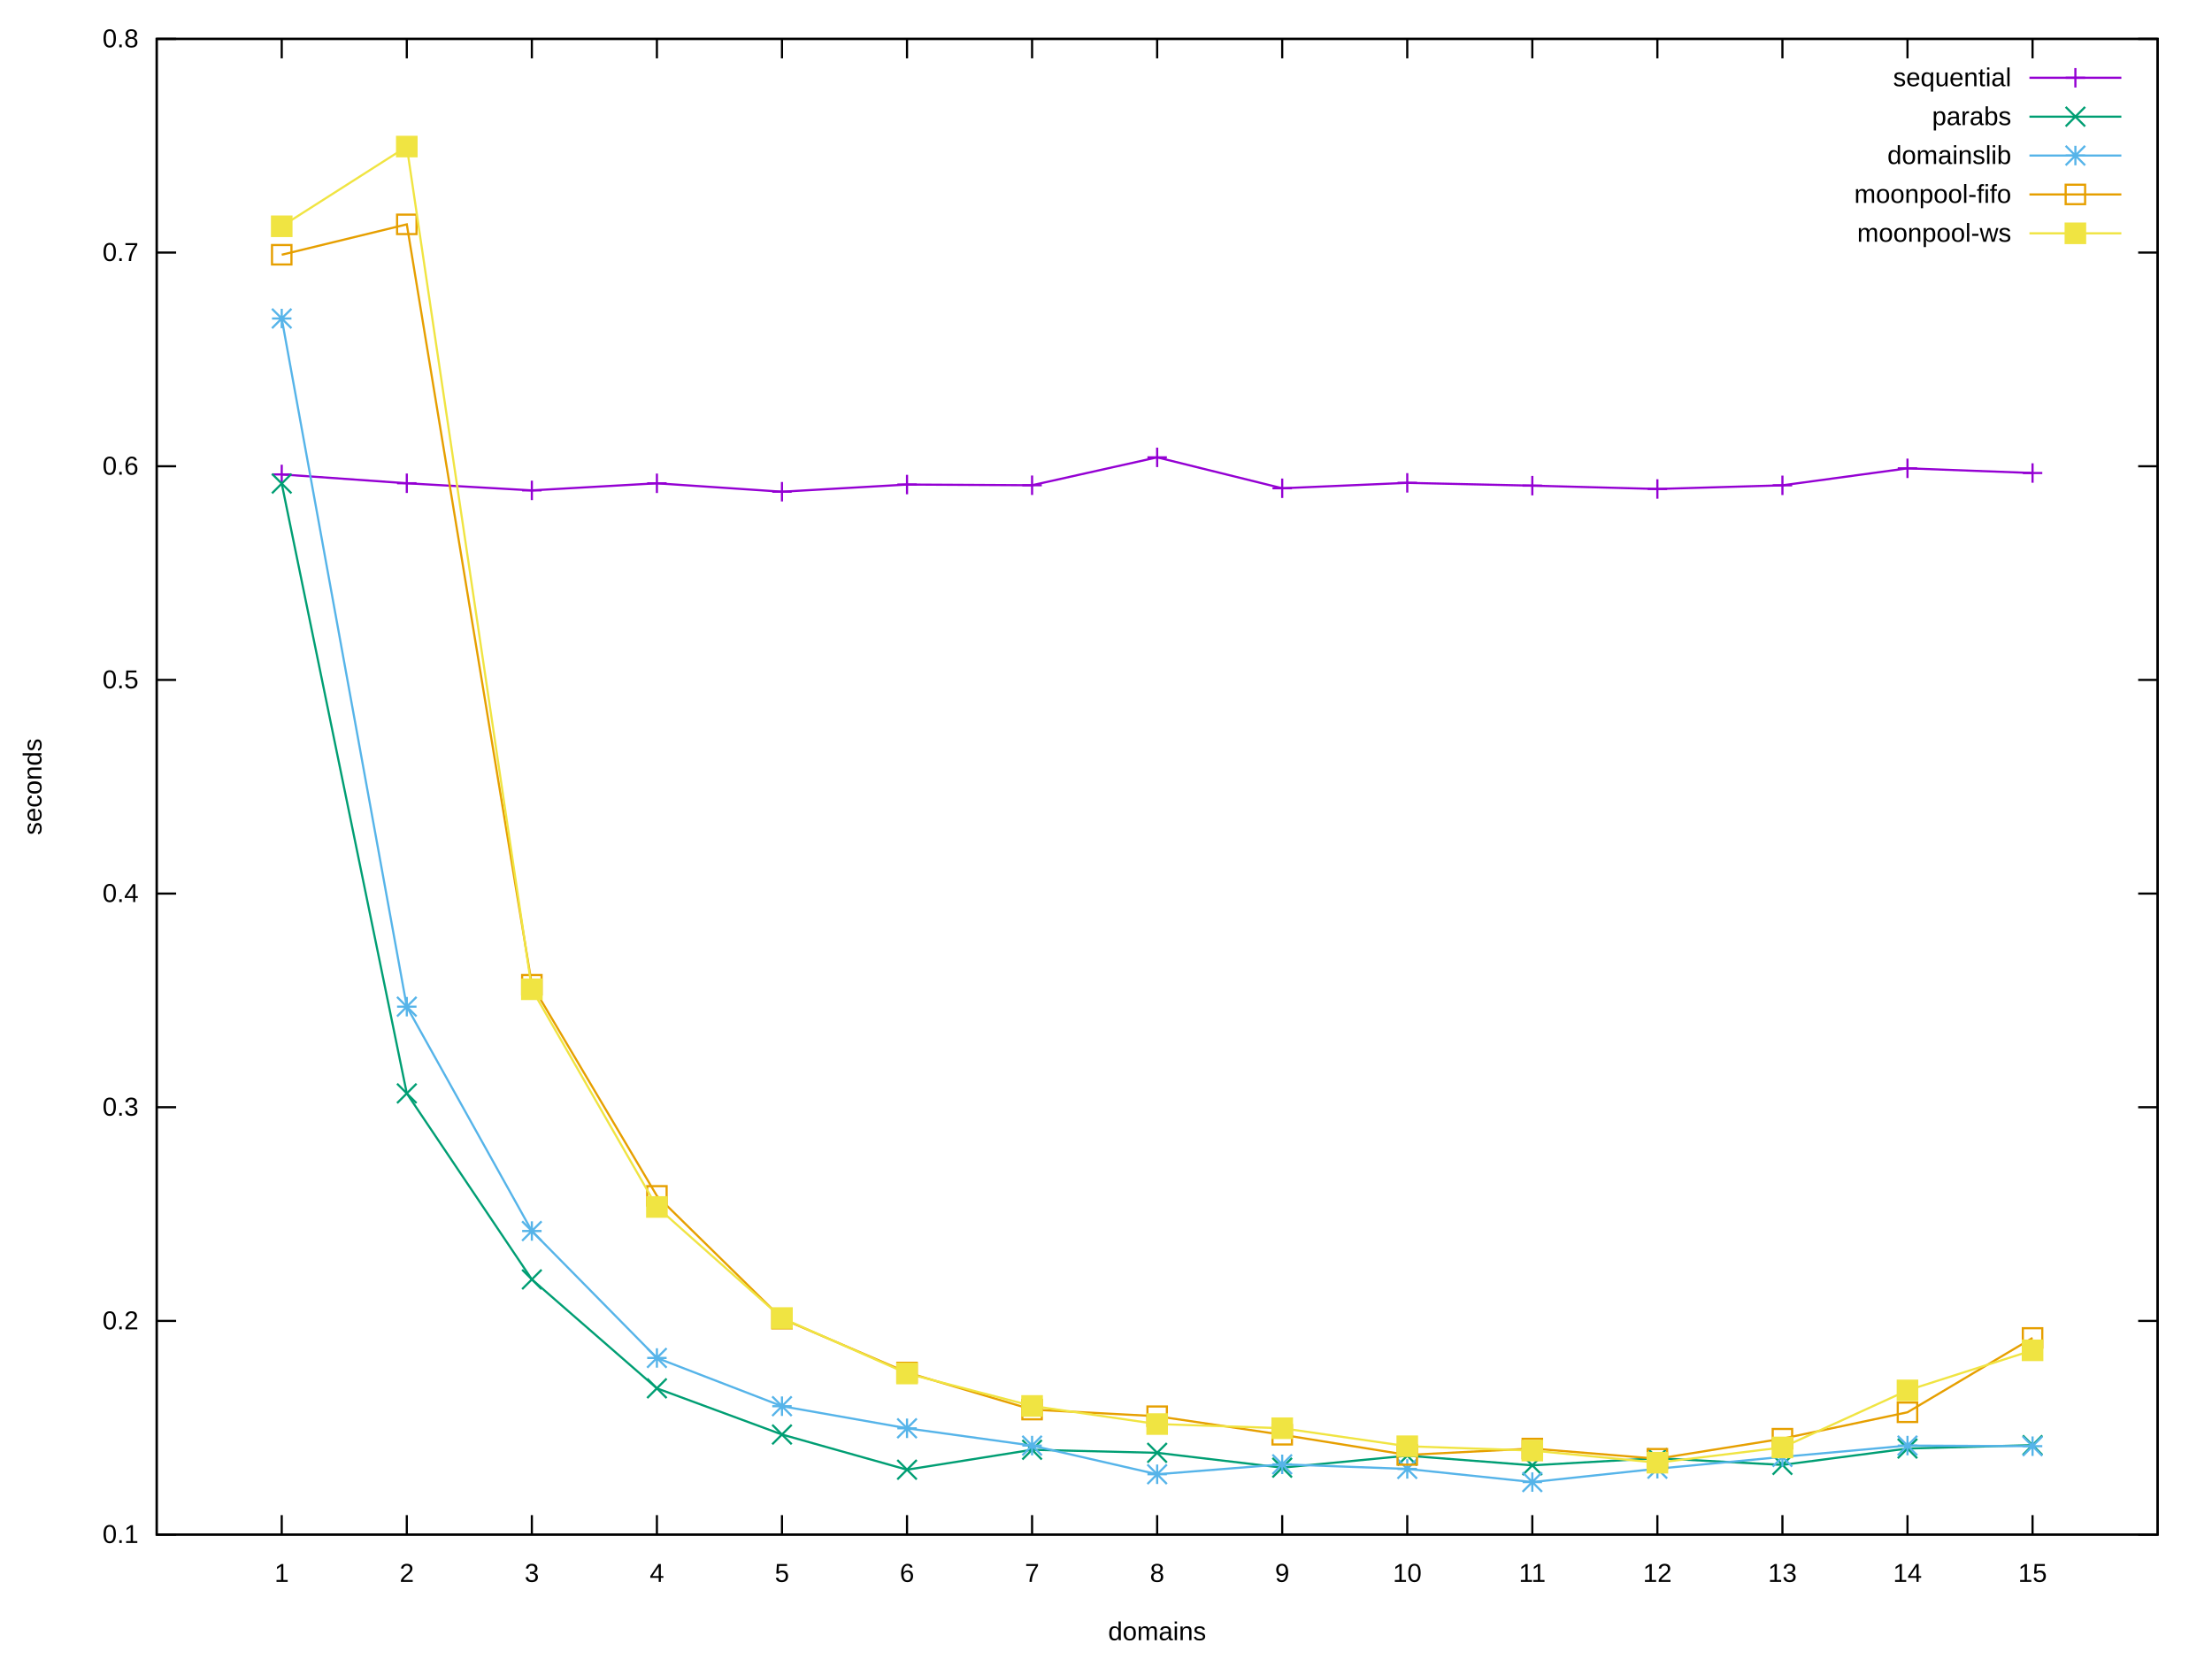
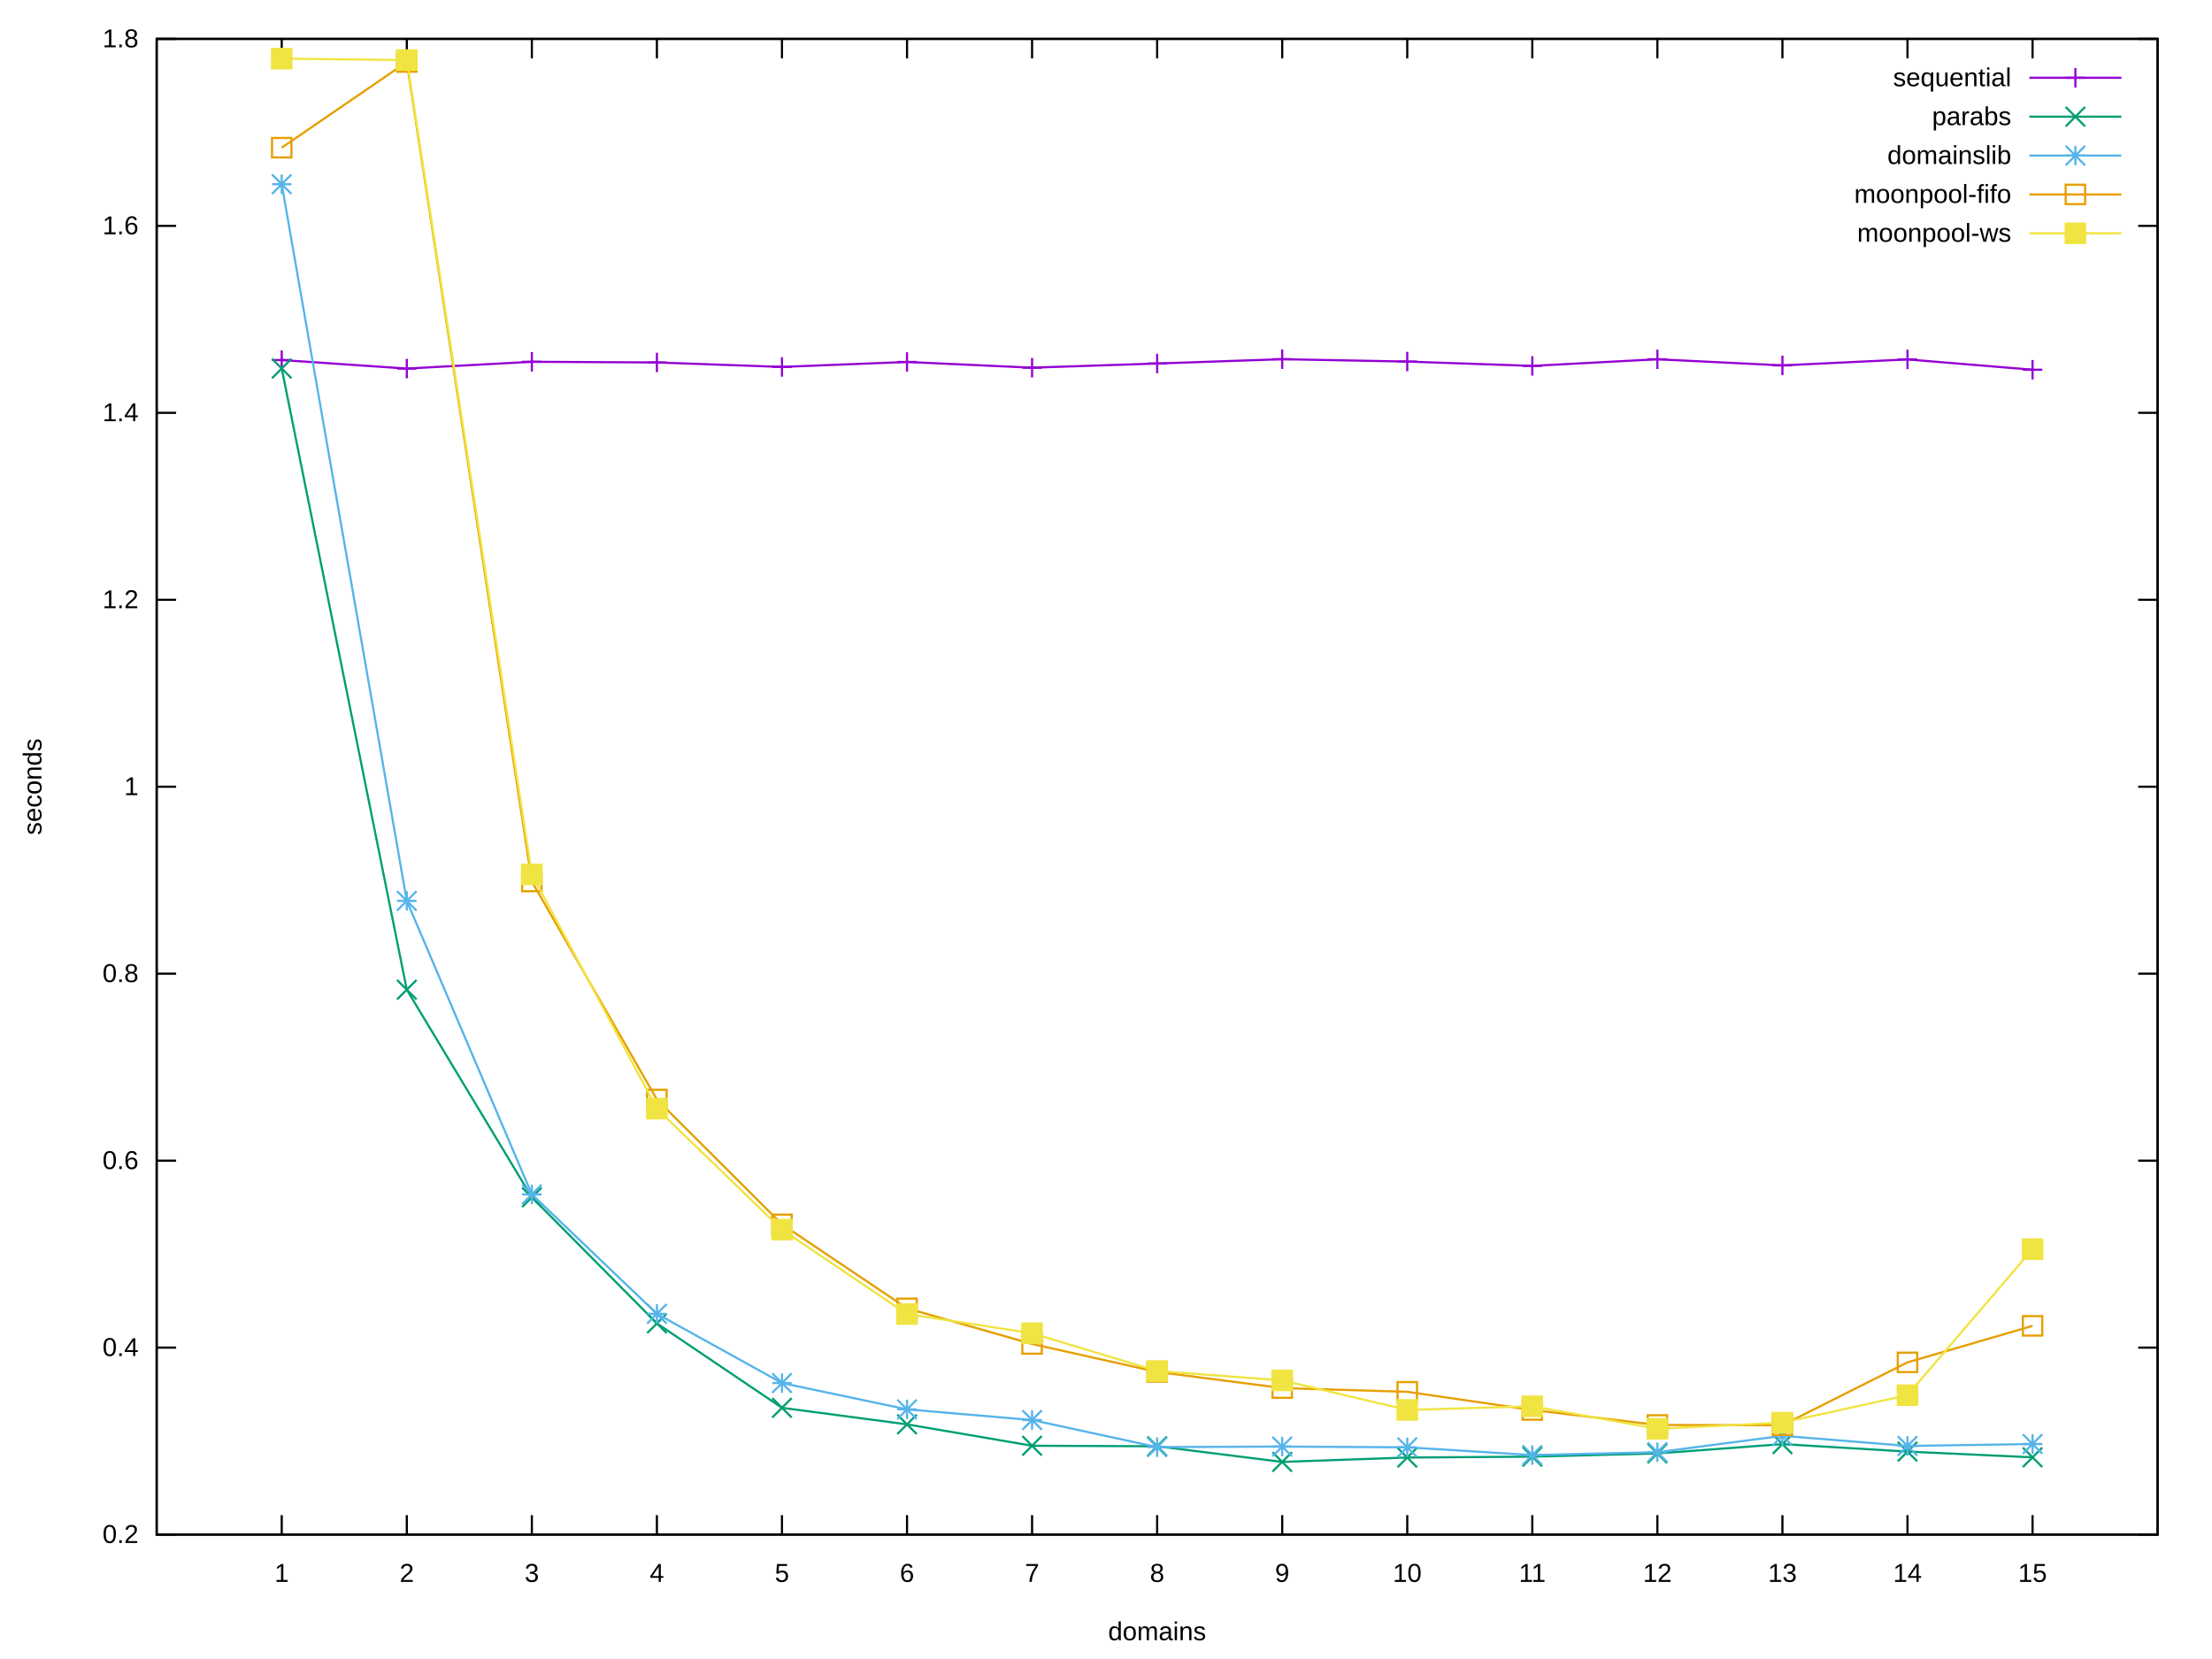
<svg xmlns="http://www.w3.org/2000/svg" xmlns:xlink="http://www.w3.org/1999/xlink" viewBox="0 0 1024 768">
  <g id="gnuplot_canvas">
    <rect x="0" y="0" width="1024" height="768" fill="#ffffff" />
    <defs>
      <circle id="gpDot" r="0.5" stroke-width="0.5" stroke="currentColor" />
      <path id="gpPt0" stroke-width="0.222" stroke="currentColor" d="M-1,0 h2 M0,-1 v2" />
      <path id="gpPt1" stroke-width="0.222" stroke="currentColor" d="M-1,-1 L1,1 M1,-1 L-1,1" />
      <path id="gpPt2" stroke-width="0.222" stroke="currentColor" d="M-1,0 L1,0 M0,-1 L0,1 M-1,-1 L1,1 M-1,1 L1,-1" />
      <rect id="gpPt3" stroke-width="0.222" stroke="currentColor" x="-1" y="-1" width="2" height="2" />
      <rect id="gpPt4" stroke-width="0.222" stroke="currentColor" fill="currentColor" x="-1" y="-1" width="2" height="2" />
      <circle id="gpPt5" stroke-width="0.222" stroke="currentColor" cx="0" cy="0" r="1" />
      <use xlink:href="#gpPt5" id="gpPt6" fill="currentColor" stroke="none" />
      <path id="gpPt7" stroke-width="0.222" stroke="currentColor" d="M0,-1.33 L-1.33,0.67 L1.33,0.67 z" />
      <use xlink:href="#gpPt7" id="gpPt8" fill="currentColor" stroke="none" />
      <use xlink:href="#gpPt7" id="gpPt9" stroke="currentColor" transform="rotate(180)" />
      <use xlink:href="#gpPt9" id="gpPt10" fill="currentColor" stroke="none" />
      <use xlink:href="#gpPt3" id="gpPt11" stroke="currentColor" transform="rotate(45)" />
      <use xlink:href="#gpPt11" id="gpPt12" fill="currentColor" stroke="none" />
      <path id="gpPt13" stroke-width="0.222" stroke="currentColor" d="M0,1.330 L1.265,0.411 L0.782,-1.067 L-0.782,-1.076 L-1.265,0.411 z" />
      <use xlink:href="#gpPt13" id="gpPt14" fill="currentColor" stroke="none" />
      <filter id="textbox" filterUnits="objectBoundingBox" x="0" y="0" height="1" width="1">
        <feFlood flood-color="#FFFFFF" flood-opacity="1" result="bgnd" />
        <feComposite in="SourceGraphic" in2="bgnd" operator="atop" />
      </filter>
      <filter id="greybox" filterUnits="objectBoundingBox" x="0" y="0" height="1" width="1">
        <feFlood flood-color="lightgrey" flood-opacity="1" result="grey" />
        <feComposite in="SourceGraphic" in2="grey" operator="atop" />
      </filter>
    </defs>
    <g fill="none" color="#FFFFFF" stroke="currentColor" stroke-width="1.00" stroke-linecap="butt" stroke-linejoin="miter">
</g>
    <g fill="none" color="black" stroke="currentColor" stroke-width="1.00" stroke-linecap="butt" stroke-linejoin="miter">
      <path stroke="black" d="M72.53,710.40 L81.53,710.40 M998.82,710.40 L989.82,710.40  " />
      <g transform="translate(64.14,714.30)" stroke="none" fill="black" font-family="Arial" font-size="12.00" text-anchor="end">
        <text>
-           <tspan font-family="Arial"> 0.1</tspan>
-         </text>
-       </g>
-     </g>
-     <g fill="none" color="black" stroke="currentColor" stroke-width="1.00" stroke-linecap="butt" stroke-linejoin="miter">
-       <path stroke="black" d="M72.53,611.49 L81.53,611.49 M998.82,611.49 L989.82,611.49  " />
-       <g transform="translate(64.14,615.39)" stroke="none" fill="black" font-family="Arial" font-size="12.00" text-anchor="end">
-         <text>
          <tspan font-family="Arial"> 0.2</tspan>
        </text>
      </g>
    </g>
    <g fill="none" color="black" stroke="currentColor" stroke-width="1.00" stroke-linecap="butt" stroke-linejoin="miter">
-       <path stroke="black" d="M72.53,512.57 L81.53,512.57 M998.82,512.57 L989.82,512.57  " />
-       <g transform="translate(64.14,516.47)" stroke="none" fill="black" font-family="Arial" font-size="12.00" text-anchor="end">
-         <text>
-           <tspan font-family="Arial"> 0.3</tspan>
-         </text>
-       </g>
-     </g>
-     <g fill="none" color="black" stroke="currentColor" stroke-width="1.00" stroke-linecap="butt" stroke-linejoin="miter">
-       <path stroke="black" d="M72.53,413.66 L81.53,413.66 M998.82,413.66 L989.82,413.66  " />
-       <g transform="translate(64.14,417.56)" stroke="none" fill="black" font-family="Arial" font-size="12.00" text-anchor="end">
+       <path stroke="black" d="M72.53,623.85 L81.53,623.85 M998.82,623.85 L989.82,623.85  " />
+       <g transform="translate(64.14,627.75)" stroke="none" fill="black" font-family="Arial" font-size="12.00" text-anchor="end">
        <text>
          <tspan font-family="Arial"> 0.4</tspan>
        </text>
      </g>
    </g>
    <g fill="none" color="black" stroke="currentColor" stroke-width="1.00" stroke-linecap="butt" stroke-linejoin="miter">
-       <path stroke="black" d="M72.53,314.75 L81.53,314.75 M998.82,314.75 L989.82,314.75  " />
-       <g transform="translate(64.14,318.65)" stroke="none" fill="black" font-family="Arial" font-size="12.00" text-anchor="end">
-         <text>
-           <tspan font-family="Arial"> 0.5</tspan>
-         </text>
-       </g>
-     </g>
-     <g fill="none" color="black" stroke="currentColor" stroke-width="1.00" stroke-linecap="butt" stroke-linejoin="miter">
-       <path stroke="black" d="M72.53,215.84 L81.53,215.84 M998.82,215.84 L989.82,215.84  " />
-       <g transform="translate(64.14,219.74)" stroke="none" fill="black" font-family="Arial" font-size="12.00" text-anchor="end">
+       <path stroke="black" d="M72.53,537.30 L81.53,537.30 M998.82,537.30 L989.82,537.30  " />
+       <g transform="translate(64.14,541.20)" stroke="none" fill="black" font-family="Arial" font-size="12.00" text-anchor="end">
        <text>
          <tspan font-family="Arial"> 0.6</tspan>
        </text>
      </g>
    </g>
    <g fill="none" color="black" stroke="currentColor" stroke-width="1.00" stroke-linecap="butt" stroke-linejoin="miter">
-       <path stroke="black" d="M72.53,116.92 L81.53,116.92 M998.82,116.92 L989.82,116.92  " />
-       <g transform="translate(64.14,120.82)" stroke="none" fill="black" font-family="Arial" font-size="12.00" text-anchor="end">
-         <text>
-           <tspan font-family="Arial"> 0.7</tspan>
+       <path stroke="black" d="M72.53,450.75 L81.53,450.75 M998.82,450.75 L989.82,450.75  " />
+       <g transform="translate(64.14,454.65)" stroke="none" fill="black" font-family="Arial" font-size="12.00" text-anchor="end">
+         <text>
+           <tspan font-family="Arial"> 0.8</tspan>
+         </text>
+       </g>
+     </g>
+     <g fill="none" color="black" stroke="currentColor" stroke-width="1.00" stroke-linecap="butt" stroke-linejoin="miter">
+       <path stroke="black" d="M72.53,364.20 L81.53,364.20 M998.82,364.20 L989.82,364.20  " />
+       <g transform="translate(64.14,368.10)" stroke="none" fill="black" font-family="Arial" font-size="12.00" text-anchor="end">
+         <text>
+           <tspan font-family="Arial"> 1</tspan>
+         </text>
+       </g>
+     </g>
+     <g fill="none" color="black" stroke="currentColor" stroke-width="1.00" stroke-linecap="butt" stroke-linejoin="miter">
+       <path stroke="black" d="M72.53,277.66 L81.53,277.66 M998.82,277.66 L989.82,277.66  " />
+       <g transform="translate(64.14,281.56)" stroke="none" fill="black" font-family="Arial" font-size="12.00" text-anchor="end">
+         <text>
+           <tspan font-family="Arial"> 1.2</tspan>
+         </text>
+       </g>
+     </g>
+     <g fill="none" color="black" stroke="currentColor" stroke-width="1.00" stroke-linecap="butt" stroke-linejoin="miter">
+       <path stroke="black" d="M72.53,191.11 L81.53,191.11 M998.82,191.11 L989.82,191.11  " />
+       <g transform="translate(64.14,195.01)" stroke="none" fill="black" font-family="Arial" font-size="12.00" text-anchor="end">
+         <text>
+           <tspan font-family="Arial"> 1.4</tspan>
+         </text>
+       </g>
+     </g>
+     <g fill="none" color="black" stroke="currentColor" stroke-width="1.00" stroke-linecap="butt" stroke-linejoin="miter">
+       <path stroke="black" d="M72.53,104.56 L81.53,104.56 M998.82,104.56 L989.82,104.56  " />
+       <g transform="translate(64.14,108.46)" stroke="none" fill="black" font-family="Arial" font-size="12.00" text-anchor="end">
+         <text>
+           <tspan font-family="Arial"> 1.6</tspan>
        </text>
      </g>
    </g>
    <g fill="none" color="black" stroke="currentColor" stroke-width="1.00" stroke-linecap="butt" stroke-linejoin="miter">
      <path stroke="black" d="M72.53,18.01 L81.53,18.01 M998.82,18.01 L989.82,18.01  " />
      <g transform="translate(64.14,21.91)" stroke="none" fill="black" font-family="Arial" font-size="12.00" text-anchor="end">
        <text>
-           <tspan font-family="Arial"> 0.8</tspan>
+           <tspan font-family="Arial"> 1.8</tspan>
        </text>
      </g>
    </g>
    <g fill="none" color="black" stroke="currentColor" stroke-width="1.00" stroke-linecap="butt" stroke-linejoin="miter">
      <path stroke="black" d="M130.42,710.40 L130.42,701.40 M130.42,18.01 L130.42,27.01  " />
      <g transform="translate(130.42,732.30)" stroke="none" fill="black" font-family="Arial" font-size="12.00" text-anchor="middle">
        <text>
          <tspan font-family="Arial"> 1</tspan>
        </text>
      </g>
    </g>
    <g fill="none" color="black" stroke="currentColor" stroke-width="1.00" stroke-linecap="butt" stroke-linejoin="miter">
      <path stroke="black" d="M188.32,710.40 L188.32,701.40 M188.32,18.01 L188.32,27.01  " />
      <g transform="translate(188.32,732.30)" stroke="none" fill="black" font-family="Arial" font-size="12.00" text-anchor="middle">
        <text>
          <tspan font-family="Arial"> 2</tspan>
        </text>
      </g>
    </g>
    <g fill="none" color="black" stroke="currentColor" stroke-width="1.00" stroke-linecap="butt" stroke-linejoin="miter">
      <path stroke="black" d="M246.21,710.40 L246.21,701.40 M246.21,18.01 L246.21,27.01  " />
      <g transform="translate(246.21,732.30)" stroke="none" fill="black" font-family="Arial" font-size="12.00" text-anchor="middle">
        <text>
          <tspan font-family="Arial"> 3</tspan>
        </text>
      </g>
    </g>
    <g fill="none" color="black" stroke="currentColor" stroke-width="1.00" stroke-linecap="butt" stroke-linejoin="miter">
      <path stroke="black" d="M304.10,710.40 L304.10,701.40 M304.10,18.01 L304.10,27.01  " />
      <g transform="translate(304.10,732.30)" stroke="none" fill="black" font-family="Arial" font-size="12.00" text-anchor="middle">
        <text>
          <tspan font-family="Arial"> 4</tspan>
        </text>
      </g>
    </g>
    <g fill="none" color="black" stroke="currentColor" stroke-width="1.00" stroke-linecap="butt" stroke-linejoin="miter">
      <path stroke="black" d="M362.00,710.40 L362.00,701.40 M362.00,18.01 L362.00,27.01  " />
      <g transform="translate(362.00,732.30)" stroke="none" fill="black" font-family="Arial" font-size="12.00" text-anchor="middle">
        <text>
          <tspan font-family="Arial"> 5</tspan>
        </text>
      </g>
    </g>
    <g fill="none" color="black" stroke="currentColor" stroke-width="1.00" stroke-linecap="butt" stroke-linejoin="miter">
      <path stroke="black" d="M419.89,710.40 L419.89,701.40 M419.89,18.01 L419.89,27.01  " />
      <g transform="translate(419.89,732.30)" stroke="none" fill="black" font-family="Arial" font-size="12.00" text-anchor="middle">
        <text>
          <tspan font-family="Arial"> 6</tspan>
        </text>
      </g>
    </g>
    <g fill="none" color="black" stroke="currentColor" stroke-width="1.00" stroke-linecap="butt" stroke-linejoin="miter">
      <path stroke="black" d="M477.78,710.40 L477.78,701.40 M477.78,18.01 L477.78,27.01  " />
      <g transform="translate(477.78,732.30)" stroke="none" fill="black" font-family="Arial" font-size="12.00" text-anchor="middle">
        <text>
          <tspan font-family="Arial"> 7</tspan>
        </text>
      </g>
    </g>
    <g fill="none" color="black" stroke="currentColor" stroke-width="1.00" stroke-linecap="butt" stroke-linejoin="miter">
      <path stroke="black" d="M535.68,710.40 L535.68,701.40 M535.68,18.01 L535.68,27.01  " />
      <g transform="translate(535.68,732.30)" stroke="none" fill="black" font-family="Arial" font-size="12.00" text-anchor="middle">
        <text>
          <tspan font-family="Arial"> 8</tspan>
        </text>
      </g>
    </g>
    <g fill="none" color="black" stroke="currentColor" stroke-width="1.00" stroke-linecap="butt" stroke-linejoin="miter">
      <path stroke="black" d="M593.57,710.40 L593.57,701.40 M593.57,18.01 L593.57,27.01  " />
      <g transform="translate(593.57,732.30)" stroke="none" fill="black" font-family="Arial" font-size="12.00" text-anchor="middle">
        <text>
          <tspan font-family="Arial"> 9</tspan>
        </text>
      </g>
    </g>
    <g fill="none" color="black" stroke="currentColor" stroke-width="1.00" stroke-linecap="butt" stroke-linejoin="miter">
      <path stroke="black" d="M651.46,710.40 L651.46,701.40 M651.46,18.01 L651.46,27.01  " />
      <g transform="translate(651.46,732.30)" stroke="none" fill="black" font-family="Arial" font-size="12.00" text-anchor="middle">
        <text>
          <tspan font-family="Arial"> 10</tspan>
        </text>
      </g>
    </g>
    <g fill="none" color="black" stroke="currentColor" stroke-width="1.00" stroke-linecap="butt" stroke-linejoin="miter">
      <path stroke="black" d="M709.35,710.40 L709.35,701.40 M709.35,18.01 L709.35,27.01  " />
      <g transform="translate(709.35,732.30)" stroke="none" fill="black" font-family="Arial" font-size="12.00" text-anchor="middle">
        <text>
          <tspan font-family="Arial"> 11</tspan>
        </text>
      </g>
    </g>
    <g fill="none" color="black" stroke="currentColor" stroke-width="1.00" stroke-linecap="butt" stroke-linejoin="miter">
      <path stroke="black" d="M767.25,710.40 L767.25,701.40 M767.25,18.01 L767.25,27.01  " />
      <g transform="translate(767.25,732.30)" stroke="none" fill="black" font-family="Arial" font-size="12.00" text-anchor="middle">
        <text>
          <tspan font-family="Arial"> 12</tspan>
        </text>
      </g>
    </g>
    <g fill="none" color="black" stroke="currentColor" stroke-width="1.00" stroke-linecap="butt" stroke-linejoin="miter">
      <path stroke="black" d="M825.14,710.40 L825.14,701.40 M825.14,18.01 L825.14,27.01  " />
      <g transform="translate(825.14,732.30)" stroke="none" fill="black" font-family="Arial" font-size="12.00" text-anchor="middle">
        <text>
          <tspan font-family="Arial"> 13</tspan>
        </text>
      </g>
    </g>
    <g fill="none" color="black" stroke="currentColor" stroke-width="1.00" stroke-linecap="butt" stroke-linejoin="miter">
      <path stroke="black" d="M883.03,710.40 L883.03,701.40 M883.03,18.01 L883.03,27.01  " />
      <g transform="translate(883.03,732.30)" stroke="none" fill="black" font-family="Arial" font-size="12.00" text-anchor="middle">
        <text>
          <tspan font-family="Arial"> 14</tspan>
        </text>
      </g>
    </g>
    <g fill="none" color="black" stroke="currentColor" stroke-width="1.00" stroke-linecap="butt" stroke-linejoin="miter">
      <path stroke="black" d="M940.93,710.40 L940.93,701.40 M940.93,18.01 L940.93,27.01  " />
      <g transform="translate(940.93,732.30)" stroke="none" fill="black" font-family="Arial" font-size="12.00" text-anchor="middle">
        <text>
          <tspan font-family="Arial"> 15</tspan>
        </text>
      </g>
    </g>
    <g fill="none" color="black" stroke="currentColor" stroke-width="1.00" stroke-linecap="butt" stroke-linejoin="miter">
</g>
    <g fill="none" color="black" stroke="currentColor" stroke-width="1.00" stroke-linecap="butt" stroke-linejoin="miter">
      <path stroke="black" d="M72.53,18.01 L72.53,710.40 L998.82,710.40 L998.82,18.01 L72.53,18.01 Z  " />
    </g>
    <g fill="none" color="black" stroke="currentColor" stroke-width="1.00" stroke-linecap="butt" stroke-linejoin="miter">
</g>
    <g id="gnuplot_plot_1">
      <g fill="none" color="black" stroke="currentColor" stroke-width="1.00" stroke-linecap="butt" stroke-linejoin="miter">
        <g transform="translate(931.09,39.91)" stroke="none" fill="black" font-family="Arial" font-size="12.00" text-anchor="end">
          <text>
            <tspan font-family="Arial">sequential</tspan>
          </text>
        </g>
      </g>
      <g fill="none" color="black" stroke="currentColor" stroke-width="1.00" stroke-linecap="butt" stroke-linejoin="miter">
-         <path stroke="rgb(148,   0, 211)" d="M939.48,36.01 L982.04,36.01 M130.42,219.63 L188.32,223.71 L246.21,227.01 L304.10,223.73 L362.00,227.63 L419.89,224.31   L477.78,224.63 L535.68,211.72 L593.57,226.03 L651.46,223.53 L709.35,224.82 L767.25,226.36 L825.14,224.67 L883.03,216.80   L940.93,218.97  " />
-         <use xlink:href="#gpPt0" transform="translate(130.42,219.63) scale(4.50)" color="rgb(148,   0, 211)" />
-         <use xlink:href="#gpPt0" transform="translate(188.32,223.71) scale(4.50)" color="rgb(148,   0, 211)" />
-         <use xlink:href="#gpPt0" transform="translate(246.21,227.01) scale(4.50)" color="rgb(148,   0, 211)" />
-         <use xlink:href="#gpPt0" transform="translate(304.10,223.73) scale(4.50)" color="rgb(148,   0, 211)" />
-         <use xlink:href="#gpPt0" transform="translate(362.00,227.63) scale(4.50)" color="rgb(148,   0, 211)" />
-         <use xlink:href="#gpPt0" transform="translate(419.89,224.31) scale(4.50)" color="rgb(148,   0, 211)" />
-         <use xlink:href="#gpPt0" transform="translate(477.78,224.63) scale(4.50)" color="rgb(148,   0, 211)" />
-         <use xlink:href="#gpPt0" transform="translate(535.68,211.72) scale(4.50)" color="rgb(148,   0, 211)" />
-         <use xlink:href="#gpPt0" transform="translate(593.57,226.03) scale(4.50)" color="rgb(148,   0, 211)" />
-         <use xlink:href="#gpPt0" transform="translate(651.46,223.53) scale(4.50)" color="rgb(148,   0, 211)" />
-         <use xlink:href="#gpPt0" transform="translate(709.35,224.82) scale(4.50)" color="rgb(148,   0, 211)" />
-         <use xlink:href="#gpPt0" transform="translate(767.25,226.36) scale(4.50)" color="rgb(148,   0, 211)" />
-         <use xlink:href="#gpPt0" transform="translate(825.14,224.67) scale(4.50)" color="rgb(148,   0, 211)" />
-         <use xlink:href="#gpPt0" transform="translate(883.03,216.80) scale(4.50)" color="rgb(148,   0, 211)" />
-         <use xlink:href="#gpPt0" transform="translate(940.93,218.97) scale(4.50)" color="rgb(148,   0, 211)" />
+         <path stroke="rgb(148,   0, 211)" d="M939.48,36.01 L982.04,36.01 M130.42,166.67 L188.32,170.62 L246.21,167.48 L304.10,167.79 L362.00,169.86 L419.89,167.56   L477.78,170.21 L535.68,168.28 L593.57,166.28 L651.46,167.38 L709.35,169.38 L767.25,166.31 L825.14,169.15 L883.03,166.38   L940.93,171.15  " />
+         <use xlink:href="#gpPt0" transform="translate(130.42,166.67) scale(4.50)" color="rgb(148,   0, 211)" />
+         <use xlink:href="#gpPt0" transform="translate(188.32,170.62) scale(4.50)" color="rgb(148,   0, 211)" />
+         <use xlink:href="#gpPt0" transform="translate(246.21,167.48) scale(4.50)" color="rgb(148,   0, 211)" />
+         <use xlink:href="#gpPt0" transform="translate(304.10,167.79) scale(4.50)" color="rgb(148,   0, 211)" />
+         <use xlink:href="#gpPt0" transform="translate(362.00,169.86) scale(4.50)" color="rgb(148,   0, 211)" />
+         <use xlink:href="#gpPt0" transform="translate(419.89,167.56) scale(4.50)" color="rgb(148,   0, 211)" />
+         <use xlink:href="#gpPt0" transform="translate(477.78,170.21) scale(4.50)" color="rgb(148,   0, 211)" />
+         <use xlink:href="#gpPt0" transform="translate(535.68,168.28) scale(4.50)" color="rgb(148,   0, 211)" />
+         <use xlink:href="#gpPt0" transform="translate(593.57,166.28) scale(4.50)" color="rgb(148,   0, 211)" />
+         <use xlink:href="#gpPt0" transform="translate(651.46,167.38) scale(4.50)" color="rgb(148,   0, 211)" />
+         <use xlink:href="#gpPt0" transform="translate(709.35,169.38) scale(4.50)" color="rgb(148,   0, 211)" />
+         <use xlink:href="#gpPt0" transform="translate(767.25,166.31) scale(4.50)" color="rgb(148,   0, 211)" />
+         <use xlink:href="#gpPt0" transform="translate(825.14,169.15) scale(4.50)" color="rgb(148,   0, 211)" />
+         <use xlink:href="#gpPt0" transform="translate(883.03,166.38) scale(4.50)" color="rgb(148,   0, 211)" />
+         <use xlink:href="#gpPt0" transform="translate(940.93,171.15) scale(4.50)" color="rgb(148,   0, 211)" />
        <use xlink:href="#gpPt0" transform="translate(960.76,36.01) scale(4.50)" color="rgb(148,   0, 211)" />
      </g>
    </g>
    <g id="gnuplot_plot_2">
      <g fill="none" color="black" stroke="currentColor" stroke-width="1.00" stroke-linecap="butt" stroke-linejoin="miter">
        <g transform="translate(931.09,57.91)" stroke="none" fill="black" font-family="Arial" font-size="12.00" text-anchor="end">
          <text>
            <tspan font-family="Arial">parabs</tspan>
          </text>
        </g>
      </g>
      <g fill="none" color="black" stroke="currentColor" stroke-width="1.00" stroke-linecap="butt" stroke-linejoin="miter">
-         <path stroke="rgb(  0, 158, 115)" d="M939.48,54.01 L982.04,54.01 M130.42,223.86 L188.32,506.17 L246.21,592.28 L304.10,642.70 L362.00,664.08 L419.89,680.37   L477.78,671.14 L535.68,672.55 L593.57,679.42 L651.46,673.88 L709.35,678.34 L767.25,675.05 L825.14,678.14 L883.03,670.57   L940.93,668.99  " />
-         <use xlink:href="#gpPt1" transform="translate(130.42,223.86) scale(4.50)" color="rgb(  0, 158, 115)" />
-         <use xlink:href="#gpPt1" transform="translate(188.32,506.17) scale(4.50)" color="rgb(  0, 158, 115)" />
-         <use xlink:href="#gpPt1" transform="translate(246.21,592.28) scale(4.50)" color="rgb(  0, 158, 115)" />
-         <use xlink:href="#gpPt1" transform="translate(304.10,642.70) scale(4.50)" color="rgb(  0, 158, 115)" />
-         <use xlink:href="#gpPt1" transform="translate(362.00,664.08) scale(4.50)" color="rgb(  0, 158, 115)" />
-         <use xlink:href="#gpPt1" transform="translate(419.89,680.37) scale(4.50)" color="rgb(  0, 158, 115)" />
-         <use xlink:href="#gpPt1" transform="translate(477.78,671.14) scale(4.50)" color="rgb(  0, 158, 115)" />
-         <use xlink:href="#gpPt1" transform="translate(535.68,672.55) scale(4.50)" color="rgb(  0, 158, 115)" />
-         <use xlink:href="#gpPt1" transform="translate(593.57,679.42) scale(4.50)" color="rgb(  0, 158, 115)" />
-         <use xlink:href="#gpPt1" transform="translate(651.46,673.88) scale(4.50)" color="rgb(  0, 158, 115)" />
-         <use xlink:href="#gpPt1" transform="translate(709.35,678.34) scale(4.50)" color="rgb(  0, 158, 115)" />
-         <use xlink:href="#gpPt1" transform="translate(767.25,675.05) scale(4.50)" color="rgb(  0, 158, 115)" />
-         <use xlink:href="#gpPt1" transform="translate(825.14,678.14) scale(4.50)" color="rgb(  0, 158, 115)" />
-         <use xlink:href="#gpPt1" transform="translate(883.03,670.57) scale(4.50)" color="rgb(  0, 158, 115)" />
-         <use xlink:href="#gpPt1" transform="translate(940.93,668.99) scale(4.50)" color="rgb(  0, 158, 115)" />
+         <path stroke="rgb(  0, 158, 115)" d="M939.48,54.01 L982.04,54.01 M130.42,170.59 L188.32,458.16 L246.21,554.27 L304.10,612.64 L362.00,651.72 L419.89,659.38   L477.78,669.28 L535.68,669.52 L593.57,676.76 L651.46,674.73 L709.35,674.33 L767.25,672.84 L825.14,668.52 L883.03,671.98   L940.93,674.64  " />
+         <use xlink:href="#gpPt1" transform="translate(130.42,170.59) scale(4.50)" color="rgb(  0, 158, 115)" />
+         <use xlink:href="#gpPt1" transform="translate(188.32,458.16) scale(4.50)" color="rgb(  0, 158, 115)" />
+         <use xlink:href="#gpPt1" transform="translate(246.21,554.27) scale(4.50)" color="rgb(  0, 158, 115)" />
+         <use xlink:href="#gpPt1" transform="translate(304.10,612.64) scale(4.50)" color="rgb(  0, 158, 115)" />
+         <use xlink:href="#gpPt1" transform="translate(362.00,651.72) scale(4.50)" color="rgb(  0, 158, 115)" />
+         <use xlink:href="#gpPt1" transform="translate(419.89,659.38) scale(4.50)" color="rgb(  0, 158, 115)" />
+         <use xlink:href="#gpPt1" transform="translate(477.78,669.28) scale(4.50)" color="rgb(  0, 158, 115)" />
+         <use xlink:href="#gpPt1" transform="translate(535.68,669.52) scale(4.50)" color="rgb(  0, 158, 115)" />
+         <use xlink:href="#gpPt1" transform="translate(593.57,676.76) scale(4.50)" color="rgb(  0, 158, 115)" />
+         <use xlink:href="#gpPt1" transform="translate(651.46,674.73) scale(4.50)" color="rgb(  0, 158, 115)" />
+         <use xlink:href="#gpPt1" transform="translate(709.35,674.33) scale(4.50)" color="rgb(  0, 158, 115)" />
+         <use xlink:href="#gpPt1" transform="translate(767.25,672.84) scale(4.50)" color="rgb(  0, 158, 115)" />
+         <use xlink:href="#gpPt1" transform="translate(825.14,668.52) scale(4.50)" color="rgb(  0, 158, 115)" />
+         <use xlink:href="#gpPt1" transform="translate(883.03,671.98) scale(4.50)" color="rgb(  0, 158, 115)" />
+         <use xlink:href="#gpPt1" transform="translate(940.93,674.64) scale(4.50)" color="rgb(  0, 158, 115)" />
        <use xlink:href="#gpPt1" transform="translate(960.76,54.01) scale(4.50)" color="rgb(  0, 158, 115)" />
      </g>
    </g>
    <g id="gnuplot_plot_3">
      <g fill="none" color="black" stroke="currentColor" stroke-width="1.00" stroke-linecap="butt" stroke-linejoin="miter">
        <g transform="translate(931.09,75.91)" stroke="none" fill="black" font-family="Arial" font-size="12.00" text-anchor="end">
          <text>
            <tspan font-family="Arial">domainslib</tspan>
          </text>
        </g>
      </g>
      <g fill="none" color="black" stroke="currentColor" stroke-width="1.00" stroke-linecap="butt" stroke-linejoin="miter">
-         <path stroke="rgb( 86, 180, 233)" d="M939.48,72.01 L982.04,72.01 M130.42,147.44 L188.32,466.01 L246.21,569.88 L304.10,628.64 L362.00,650.97 L419.89,661.20   L477.78,669.21 L535.68,682.48 L593.57,677.89 L651.46,680.00 L709.35,686.09 L767.25,679.91 L825.14,674.44 L883.03,669.20   L940.93,669.48  " />
-         <use xlink:href="#gpPt2" transform="translate(130.42,147.44) scale(4.50)" color="rgb( 86, 180, 233)" />
-         <use xlink:href="#gpPt2" transform="translate(188.32,466.01) scale(4.50)" color="rgb( 86, 180, 233)" />
-         <use xlink:href="#gpPt2" transform="translate(246.21,569.88) scale(4.50)" color="rgb( 86, 180, 233)" />
-         <use xlink:href="#gpPt2" transform="translate(304.10,628.64) scale(4.50)" color="rgb( 86, 180, 233)" />
-         <use xlink:href="#gpPt2" transform="translate(362.00,650.97) scale(4.50)" color="rgb( 86, 180, 233)" />
-         <use xlink:href="#gpPt2" transform="translate(419.89,661.20) scale(4.50)" color="rgb( 86, 180, 233)" />
-         <use xlink:href="#gpPt2" transform="translate(477.78,669.21) scale(4.50)" color="rgb( 86, 180, 233)" />
-         <use xlink:href="#gpPt2" transform="translate(535.68,682.48) scale(4.50)" color="rgb( 86, 180, 233)" />
-         <use xlink:href="#gpPt2" transform="translate(593.57,677.89) scale(4.50)" color="rgb( 86, 180, 233)" />
-         <use xlink:href="#gpPt2" transform="translate(651.46,680.00) scale(4.50)" color="rgb( 86, 180, 233)" />
-         <use xlink:href="#gpPt2" transform="translate(709.35,686.09) scale(4.50)" color="rgb( 86, 180, 233)" />
-         <use xlink:href="#gpPt2" transform="translate(767.25,679.91) scale(4.50)" color="rgb( 86, 180, 233)" />
-         <use xlink:href="#gpPt2" transform="translate(825.14,674.44) scale(4.50)" color="rgb( 86, 180, 233)" />
-         <use xlink:href="#gpPt2" transform="translate(883.03,669.20) scale(4.50)" color="rgb( 86, 180, 233)" />
-         <use xlink:href="#gpPt2" transform="translate(940.93,669.48) scale(4.50)" color="rgb( 86, 180, 233)" />
+         <path stroke="rgb( 86, 180, 233)" d="M939.48,72.01 L982.04,72.01 M130.42,85.27 L188.32,417.04 L246.21,552.92 L304.10,608.21 L362.00,640.25 L419.89,652.44   L477.78,657.37 L535.68,669.91 L593.57,669.66 L651.46,670.01 L709.35,673.60 L767.25,672.27 L825.14,664.68 L883.03,669.37   L940.93,668.48  " />
+         <use xlink:href="#gpPt2" transform="translate(130.42,85.27) scale(4.50)" color="rgb( 86, 180, 233)" />
+         <use xlink:href="#gpPt2" transform="translate(188.32,417.04) scale(4.50)" color="rgb( 86, 180, 233)" />
+         <use xlink:href="#gpPt2" transform="translate(246.21,552.92) scale(4.50)" color="rgb( 86, 180, 233)" />
+         <use xlink:href="#gpPt2" transform="translate(304.10,608.21) scale(4.50)" color="rgb( 86, 180, 233)" />
+         <use xlink:href="#gpPt2" transform="translate(362.00,640.25) scale(4.50)" color="rgb( 86, 180, 233)" />
+         <use xlink:href="#gpPt2" transform="translate(419.89,652.44) scale(4.50)" color="rgb( 86, 180, 233)" />
+         <use xlink:href="#gpPt2" transform="translate(477.78,657.37) scale(4.50)" color="rgb( 86, 180, 233)" />
+         <use xlink:href="#gpPt2" transform="translate(535.68,669.91) scale(4.50)" color="rgb( 86, 180, 233)" />
+         <use xlink:href="#gpPt2" transform="translate(593.57,669.66) scale(4.50)" color="rgb( 86, 180, 233)" />
+         <use xlink:href="#gpPt2" transform="translate(651.46,670.01) scale(4.50)" color="rgb( 86, 180, 233)" />
+         <use xlink:href="#gpPt2" transform="translate(709.35,673.60) scale(4.50)" color="rgb( 86, 180, 233)" />
+         <use xlink:href="#gpPt2" transform="translate(767.25,672.27) scale(4.50)" color="rgb( 86, 180, 233)" />
+         <use xlink:href="#gpPt2" transform="translate(825.14,664.68) scale(4.50)" color="rgb( 86, 180, 233)" />
+         <use xlink:href="#gpPt2" transform="translate(883.03,669.37) scale(4.50)" color="rgb( 86, 180, 233)" />
+         <use xlink:href="#gpPt2" transform="translate(940.93,668.48) scale(4.50)" color="rgb( 86, 180, 233)" />
        <use xlink:href="#gpPt2" transform="translate(960.76,72.01) scale(4.50)" color="rgb( 86, 180, 233)" />
      </g>
    </g>
    <g id="gnuplot_plot_4">
      <g fill="none" color="black" stroke="currentColor" stroke-width="1.00" stroke-linecap="butt" stroke-linejoin="miter">
        <g transform="translate(931.09,93.91)" stroke="none" fill="black" font-family="Arial" font-size="12.00" text-anchor="end">
          <text>
            <tspan font-family="Arial">moonpool-fifo</tspan>
          </text>
        </g>
      </g>
      <g fill="none" color="black" stroke="currentColor" stroke-width="1.00" stroke-linecap="butt" stroke-linejoin="miter">
-         <path stroke="rgb(230, 159,   0)" d="M939.48,90.01 L982.04,90.01 M130.42,117.93 L188.32,103.86 L246.21,455.86 L304.10,553.60 L362.00,610.45 L419.89,635.37   L477.78,652.54 L535.68,655.61 L593.57,664.19 L651.46,673.54 L709.35,670.57 L767.25,675.30 L825.14,666.01 L883.03,653.79   L940.93,619.37  " />
-         <use xlink:href="#gpPt3" transform="translate(130.42,117.93) scale(4.50)" color="rgb(230, 159,   0)" />
-         <use xlink:href="#gpPt3" transform="translate(188.32,103.86) scale(4.50)" color="rgb(230, 159,   0)" />
-         <use xlink:href="#gpPt3" transform="translate(246.21,455.86) scale(4.50)" color="rgb(230, 159,   0)" />
-         <use xlink:href="#gpPt3" transform="translate(304.10,553.60) scale(4.50)" color="rgb(230, 159,   0)" />
-         <use xlink:href="#gpPt3" transform="translate(362.00,610.45) scale(4.50)" color="rgb(230, 159,   0)" />
-         <use xlink:href="#gpPt3" transform="translate(419.89,635.37) scale(4.50)" color="rgb(230, 159,   0)" />
-         <use xlink:href="#gpPt3" transform="translate(477.78,652.54) scale(4.50)" color="rgb(230, 159,   0)" />
-         <use xlink:href="#gpPt3" transform="translate(535.68,655.61) scale(4.50)" color="rgb(230, 159,   0)" />
-         <use xlink:href="#gpPt3" transform="translate(593.57,664.19) scale(4.50)" color="rgb(230, 159,   0)" />
-         <use xlink:href="#gpPt3" transform="translate(651.46,673.54) scale(4.50)" color="rgb(230, 159,   0)" />
-         <use xlink:href="#gpPt3" transform="translate(709.35,670.57) scale(4.50)" color="rgb(230, 159,   0)" />
-         <use xlink:href="#gpPt3" transform="translate(767.25,675.30) scale(4.50)" color="rgb(230, 159,   0)" />
-         <use xlink:href="#gpPt3" transform="translate(825.14,666.01) scale(4.50)" color="rgb(230, 159,   0)" />
-         <use xlink:href="#gpPt3" transform="translate(883.03,653.79) scale(4.50)" color="rgb(230, 159,   0)" />
-         <use xlink:href="#gpPt3" transform="translate(940.93,619.37) scale(4.50)" color="rgb(230, 159,   0)" />
+         <path stroke="rgb(230, 159,   0)" d="M939.48,90.01 L982.04,90.01 M130.42,68.37 L188.32,28.69 L246.21,408.08 L304.10,509.00 L362.00,566.77 L419.89,605.66   L477.78,622.16 L535.68,635.11 L593.57,642.58 L651.46,644.31 L709.35,652.73 L767.25,659.66 L825.14,659.79 L883.03,630.68   L940.93,613.78  " />
+         <use xlink:href="#gpPt3" transform="translate(130.42,68.37) scale(4.50)" color="rgb(230, 159,   0)" />
+         <use xlink:href="#gpPt3" transform="translate(188.32,28.69) scale(4.50)" color="rgb(230, 159,   0)" />
+         <use xlink:href="#gpPt3" transform="translate(246.21,408.08) scale(4.50)" color="rgb(230, 159,   0)" />
+         <use xlink:href="#gpPt3" transform="translate(304.10,509.00) scale(4.50)" color="rgb(230, 159,   0)" />
+         <use xlink:href="#gpPt3" transform="translate(362.00,566.77) scale(4.50)" color="rgb(230, 159,   0)" />
+         <use xlink:href="#gpPt3" transform="translate(419.89,605.66) scale(4.50)" color="rgb(230, 159,   0)" />
+         <use xlink:href="#gpPt3" transform="translate(477.78,622.16) scale(4.50)" color="rgb(230, 159,   0)" />
+         <use xlink:href="#gpPt3" transform="translate(535.68,635.11) scale(4.50)" color="rgb(230, 159,   0)" />
+         <use xlink:href="#gpPt3" transform="translate(593.57,642.58) scale(4.50)" color="rgb(230, 159,   0)" />
+         <use xlink:href="#gpPt3" transform="translate(651.46,644.31) scale(4.50)" color="rgb(230, 159,   0)" />
+         <use xlink:href="#gpPt3" transform="translate(709.35,652.73) scale(4.50)" color="rgb(230, 159,   0)" />
+         <use xlink:href="#gpPt3" transform="translate(767.25,659.66) scale(4.50)" color="rgb(230, 159,   0)" />
+         <use xlink:href="#gpPt3" transform="translate(825.14,659.79) scale(4.50)" color="rgb(230, 159,   0)" />
+         <use xlink:href="#gpPt3" transform="translate(883.03,630.68) scale(4.50)" color="rgb(230, 159,   0)" />
+         <use xlink:href="#gpPt3" transform="translate(940.93,613.78) scale(4.50)" color="rgb(230, 159,   0)" />
        <use xlink:href="#gpPt3" transform="translate(960.76,90.01) scale(4.50)" color="rgb(230, 159,   0)" />
      </g>
    </g>
    <g id="gnuplot_plot_5">
      <g fill="none" color="black" stroke="currentColor" stroke-width="1.00" stroke-linecap="butt" stroke-linejoin="miter">
        <g transform="translate(931.09,111.91)" stroke="none" fill="black" font-family="Arial" font-size="12.00" text-anchor="end">
          <text>
            <tspan font-family="Arial">moonpool-ws</tspan>
          </text>
        </g>
      </g>
      <g fill="none" color="black" stroke="currentColor" stroke-width="1.00" stroke-linecap="butt" stroke-linejoin="miter">
-         <path stroke="rgb(240, 228,  66)" d="M939.48,108.01 L982.04,108.01 M130.42,104.75 L188.32,67.85 L246.21,457.96 L304.10,558.75 L362.00,610.16 L419.89,635.84   L477.78,650.85 L535.68,659.24 L593.57,661.17 L651.46,669.51 L709.35,671.51 L767.25,677.12 L825.14,670.06 L883.03,643.65   L940.93,625.10  " />
-         <use xlink:href="#gpPt4" transform="translate(130.42,104.75) scale(4.50)" color="rgb(240, 228,  66)" />
-         <use xlink:href="#gpPt4" transform="translate(188.32,67.85) scale(4.50)" color="rgb(240, 228,  66)" />
-         <use xlink:href="#gpPt4" transform="translate(246.21,457.96) scale(4.50)" color="rgb(240, 228,  66)" />
-         <use xlink:href="#gpPt4" transform="translate(304.10,558.75) scale(4.50)" color="rgb(240, 228,  66)" />
-         <use xlink:href="#gpPt4" transform="translate(362.00,610.16) scale(4.50)" color="rgb(240, 228,  66)" />
-         <use xlink:href="#gpPt4" transform="translate(419.89,635.84) scale(4.50)" color="rgb(240, 228,  66)" />
-         <use xlink:href="#gpPt4" transform="translate(477.78,650.85) scale(4.50)" color="rgb(240, 228,  66)" />
-         <use xlink:href="#gpPt4" transform="translate(535.68,659.24) scale(4.50)" color="rgb(240, 228,  66)" />
-         <use xlink:href="#gpPt4" transform="translate(593.57,661.17) scale(4.50)" color="rgb(240, 228,  66)" />
-         <use xlink:href="#gpPt4" transform="translate(651.46,669.51) scale(4.50)" color="rgb(240, 228,  66)" />
-         <use xlink:href="#gpPt4" transform="translate(709.35,671.51) scale(4.50)" color="rgb(240, 228,  66)" />
-         <use xlink:href="#gpPt4" transform="translate(767.25,677.12) scale(4.50)" color="rgb(240, 228,  66)" />
-         <use xlink:href="#gpPt4" transform="translate(825.14,670.06) scale(4.50)" color="rgb(240, 228,  66)" />
-         <use xlink:href="#gpPt4" transform="translate(883.03,643.65) scale(4.50)" color="rgb(240, 228,  66)" />
-         <use xlink:href="#gpPt4" transform="translate(940.93,625.10) scale(4.50)" color="rgb(240, 228,  66)" />
+         <path stroke="rgb(240, 228,  66)" d="M939.48,108.01 L982.04,108.01 M130.42,27.14 L188.32,27.81 L246.21,404.78 L304.10,513.24 L362.00,569.24 L419.89,608.31   L477.78,617.20 L535.68,634.68 L593.57,639.04 L651.46,652.70 L709.35,651.00 L767.25,661.43 L825.14,658.59 L883.03,645.87   L940.93,578.27  " />
+         <use xlink:href="#gpPt4" transform="translate(130.42,27.14) scale(4.50)" color="rgb(240, 228,  66)" />
+         <use xlink:href="#gpPt4" transform="translate(188.32,27.81) scale(4.50)" color="rgb(240, 228,  66)" />
+         <use xlink:href="#gpPt4" transform="translate(246.21,404.78) scale(4.50)" color="rgb(240, 228,  66)" />
+         <use xlink:href="#gpPt4" transform="translate(304.10,513.24) scale(4.50)" color="rgb(240, 228,  66)" />
+         <use xlink:href="#gpPt4" transform="translate(362.00,569.24) scale(4.50)" color="rgb(240, 228,  66)" />
+         <use xlink:href="#gpPt4" transform="translate(419.89,608.31) scale(4.50)" color="rgb(240, 228,  66)" />
+         <use xlink:href="#gpPt4" transform="translate(477.78,617.20) scale(4.50)" color="rgb(240, 228,  66)" />
+         <use xlink:href="#gpPt4" transform="translate(535.68,634.68) scale(4.50)" color="rgb(240, 228,  66)" />
+         <use xlink:href="#gpPt4" transform="translate(593.57,639.04) scale(4.50)" color="rgb(240, 228,  66)" />
+         <use xlink:href="#gpPt4" transform="translate(651.46,652.70) scale(4.50)" color="rgb(240, 228,  66)" />
+         <use xlink:href="#gpPt4" transform="translate(709.35,651.00) scale(4.50)" color="rgb(240, 228,  66)" />
+         <use xlink:href="#gpPt4" transform="translate(767.25,661.43) scale(4.50)" color="rgb(240, 228,  66)" />
+         <use xlink:href="#gpPt4" transform="translate(825.14,658.59) scale(4.50)" color="rgb(240, 228,  66)" />
+         <use xlink:href="#gpPt4" transform="translate(883.03,645.87) scale(4.50)" color="rgb(240, 228,  66)" />
+         <use xlink:href="#gpPt4" transform="translate(940.93,578.27) scale(4.50)" color="rgb(240, 228,  66)" />
        <use xlink:href="#gpPt4" transform="translate(960.76,108.01) scale(4.50)" color="rgb(240, 228,  66)" />
      </g>
    </g>
    <g fill="none" color="#FFFFFF" stroke="rgb(240, 228,  66)" stroke-width="2.00" stroke-linecap="butt" stroke-linejoin="miter">
</g>
    <g fill="none" color="black" stroke="currentColor" stroke-width="2.00" stroke-linecap="butt" stroke-linejoin="miter">
</g>
    <g fill="none" color="black" stroke="black" stroke-width="1.00" stroke-linecap="butt" stroke-linejoin="miter">
</g>
    <g fill="none" color="black" stroke="currentColor" stroke-width="1.00" stroke-linecap="butt" stroke-linejoin="miter">
      <path stroke="black" d="M72.53,18.01 L72.53,710.40 L998.82,710.40 L998.82,18.01 L72.53,18.01 Z  " />
      <g transform="translate(19.18,364.21) rotate(270.00)" stroke="none" fill="black" font-family="Arial" font-size="12.00" text-anchor="middle">
        <text>
          <tspan font-family="Arial">seconds</tspan>
        </text>
      </g>
    </g>
    <g fill="none" color="black" stroke="currentColor" stroke-width="1.00" stroke-linecap="butt" stroke-linejoin="miter">
      <g transform="translate(535.67,759.30)" stroke="none" fill="black" font-family="Arial" font-size="12.00" text-anchor="middle">
        <text>
          <tspan font-family="Arial">domains</tspan>
        </text>
      </g>
    </g>
    <g fill="none" color="black" stroke="currentColor" stroke-width="1.00" stroke-linecap="butt" stroke-linejoin="miter">
</g>
    <g fill="none" color="black" stroke="currentColor" stroke-width="1.00" stroke-linecap="butt" stroke-linejoin="miter">
</g>
  </g>
</svg>
